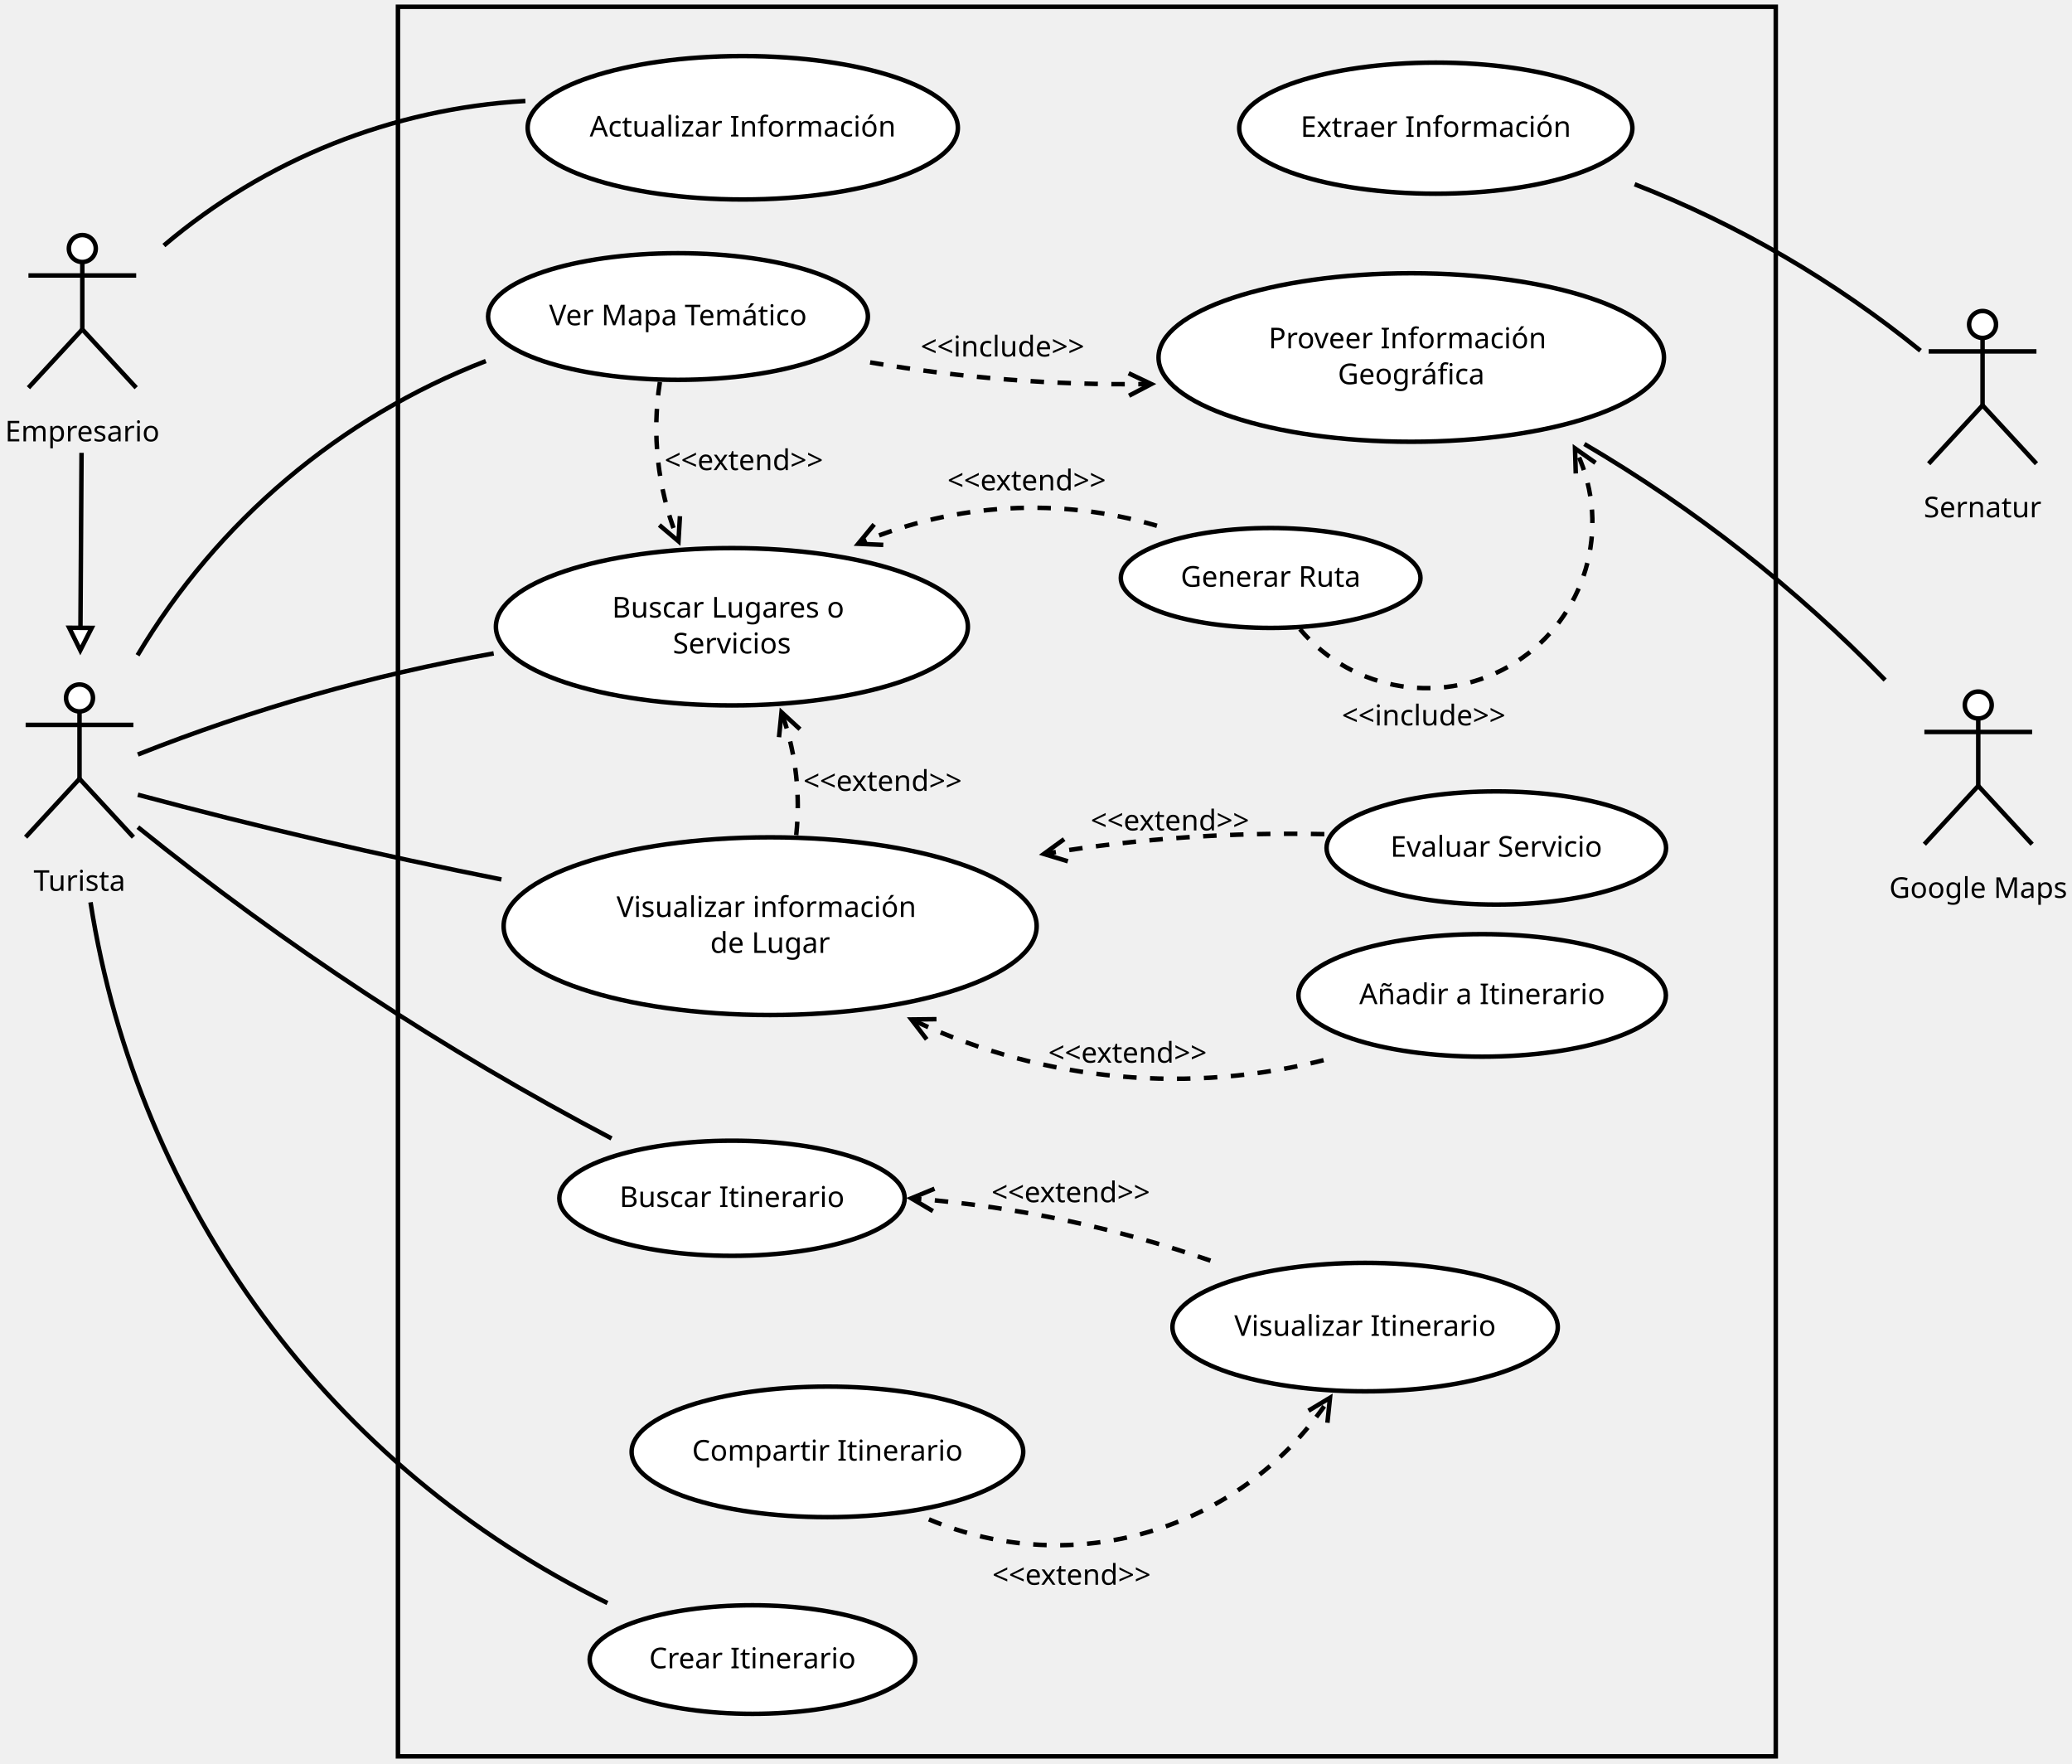
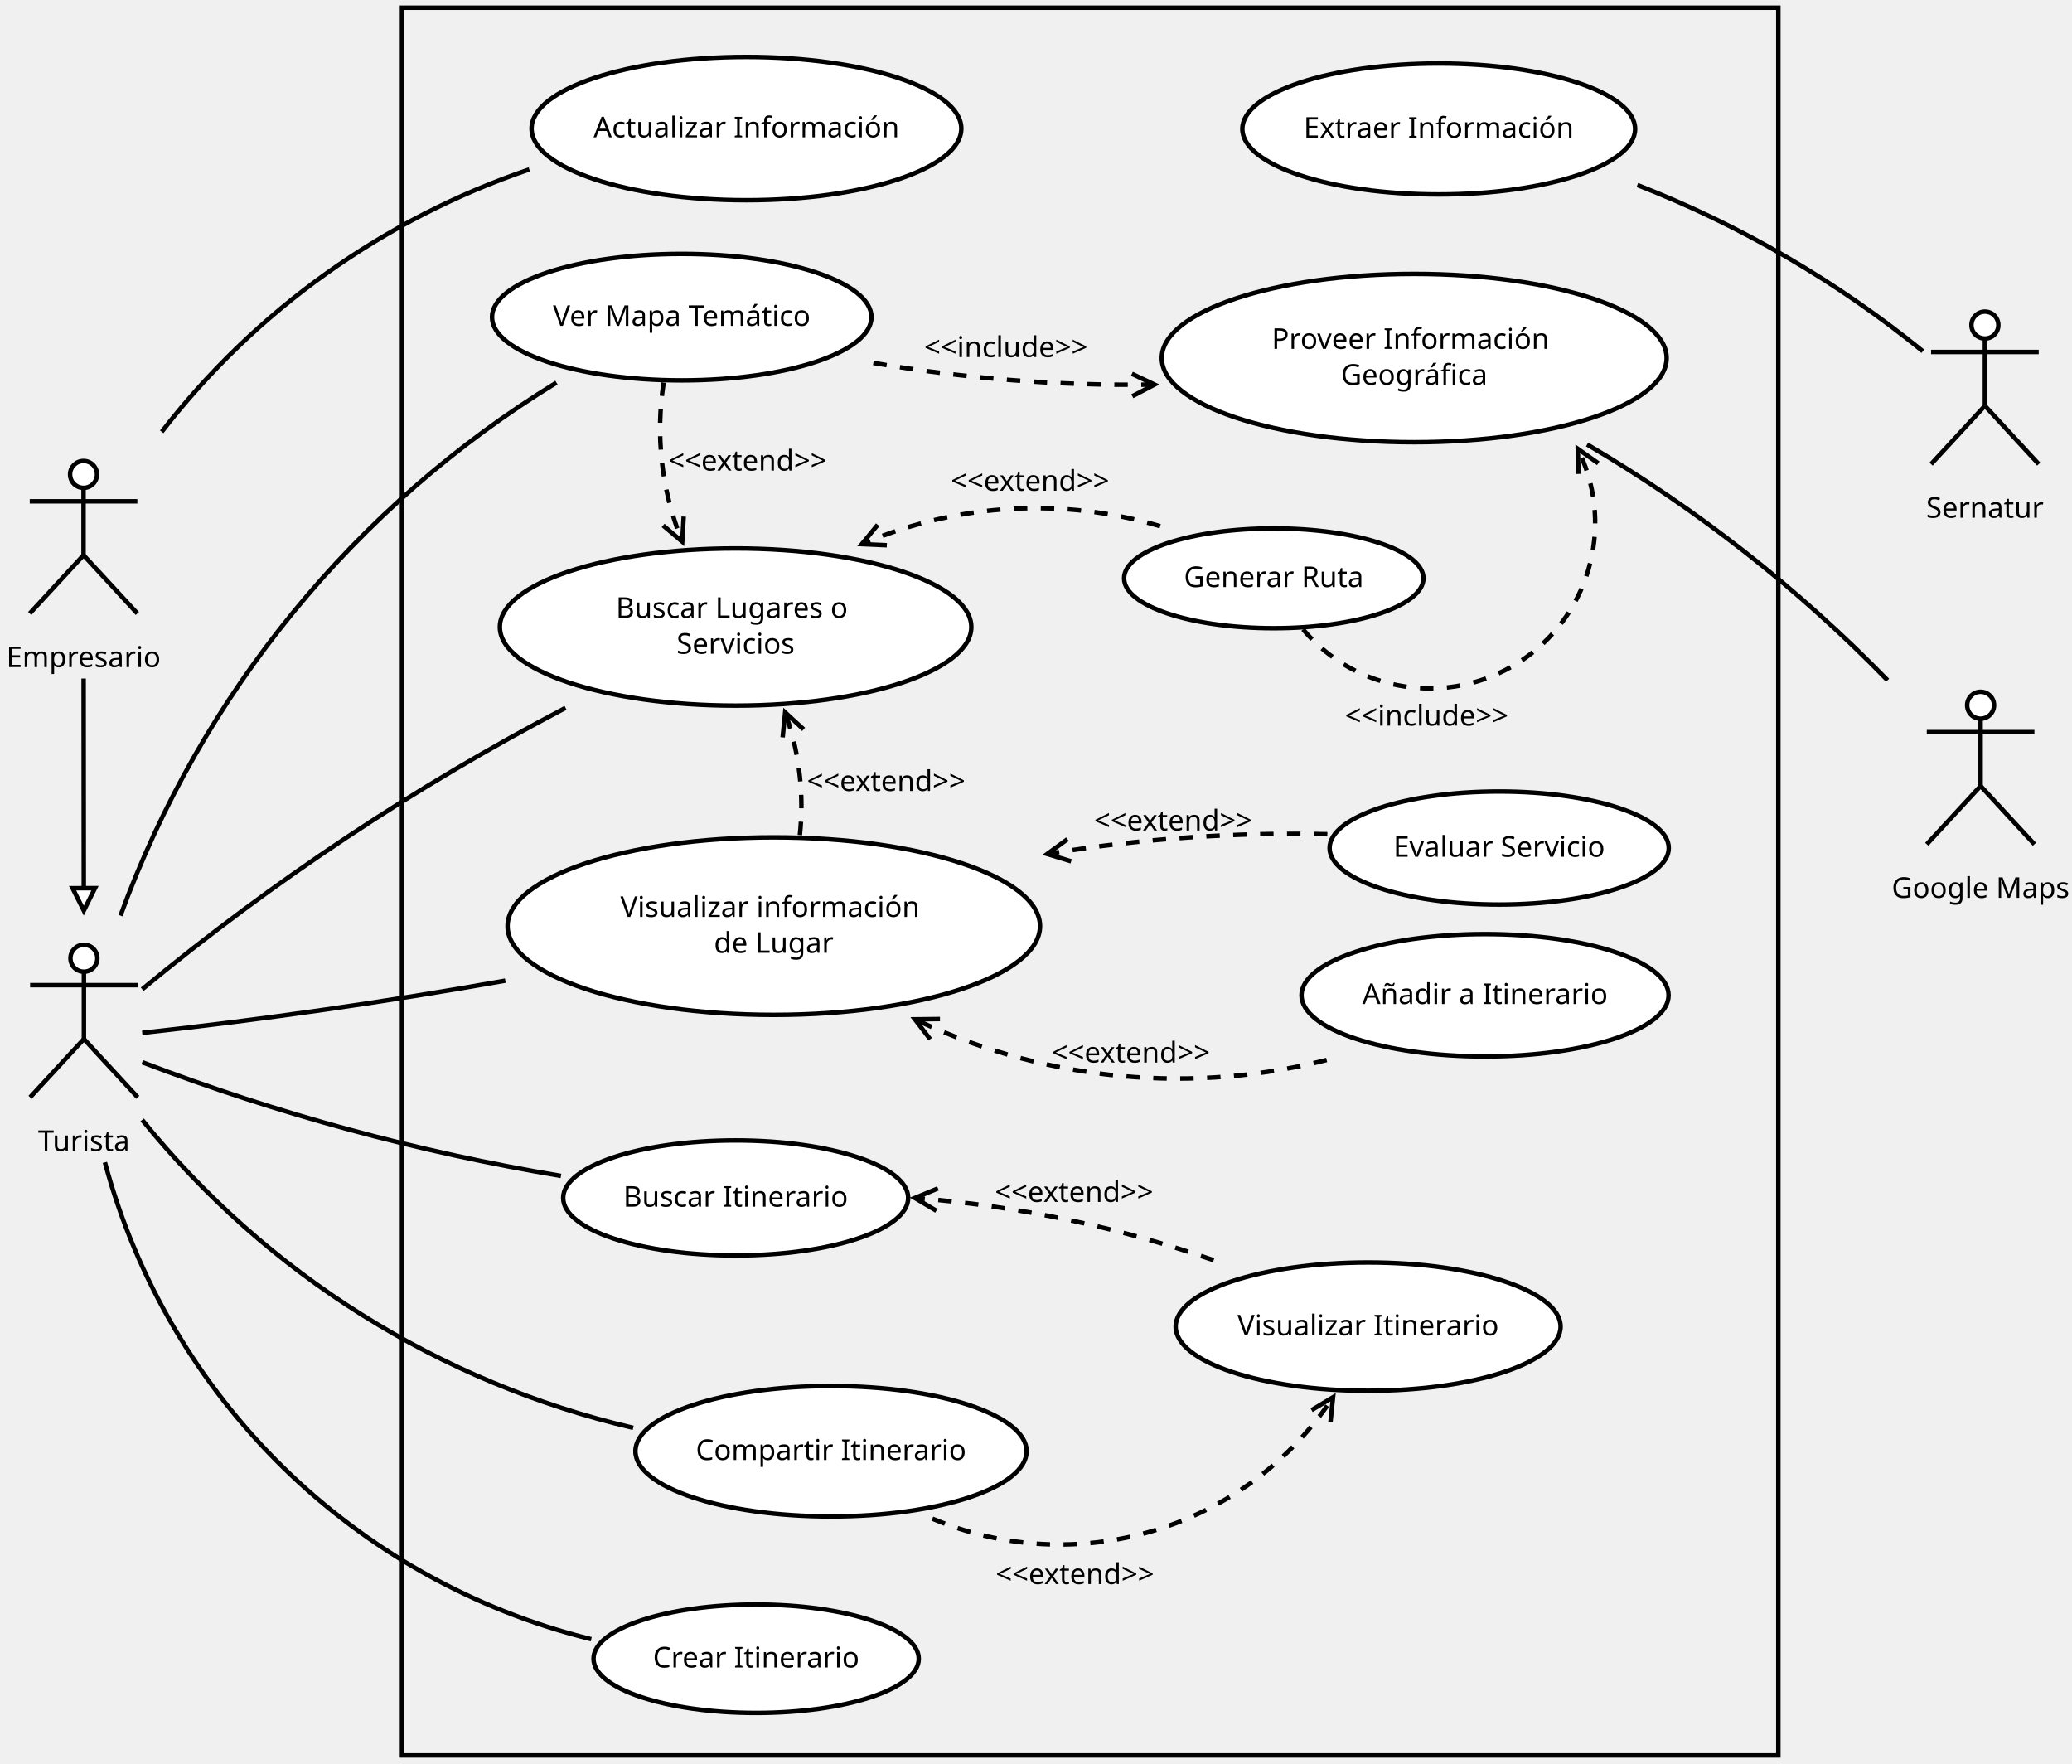
- <svg xmlns="http://www.w3.org/2000/svg" width="47cm" height="40cm" viewBox="130 -61 923 782">
-   <g>
-     <ellipse style="fill: #ffffff" cx="166.668" cy="47.925" rx="6" ry="6" />
-     <ellipse style="fill: none; fill-opacity:0; stroke-width: 2; stroke: #000000" cx="166.668" cy="47.925" rx="6" ry="6" />
-     <line style="fill: none; fill-opacity:0; stroke-width: 2; stroke: #000000" x1="142.668" y1="59.925" x2="190.668" y2="59.925" />
-     <line style="fill: none; fill-opacity:0; stroke-width: 2; stroke: #000000" x1="166.668" y1="53.925" x2="166.668" y2="83.925" />
-     <line style="fill: none; fill-opacity:0; stroke-width: 2; stroke: #000000" x1="166.668" y1="83.925" x2="142.668" y2="109.925" />
-     <line style="fill: none; fill-opacity:0; stroke-width: 2; stroke: #000000" x1="166.668" y1="83.925" x2="190.668" y2="109.925" />
-     <text font-size="12.8" style="fill: #000000;text-anchor:middle;font-family:sans-serif;font-style:normal;font-weight:normal" x="166.668" y="133.825">
-       <tspan x="166.668" y="133.825">Empresario</tspan>
-     </text>
-   </g>
-   <g>
-     <ellipse style="fill: #ffffff" cx="165.419" cy="248.092" rx="6" ry="6" />
-     <ellipse style="fill: none; fill-opacity:0; stroke-width: 2; stroke: #000000" cx="165.419" cy="248.092" rx="6" ry="6" />
-     <line style="fill: none; fill-opacity:0; stroke-width: 2; stroke: #000000" x1="141.419" y1="260.092" x2="189.419" y2="260.092" />
-     <line style="fill: none; fill-opacity:0; stroke-width: 2; stroke: #000000" x1="165.419" y1="254.092" x2="165.419" y2="284.092" />
-     <line style="fill: none; fill-opacity:0; stroke-width: 2; stroke: #000000" x1="165.419" y1="284.092" x2="141.419" y2="310.092" />
-     <line style="fill: none; fill-opacity:0; stroke-width: 2; stroke: #000000" x1="165.419" y1="284.092" x2="189.419" y2="310.092" />
-     <text font-size="12.8" style="fill: #000000;text-anchor:middle;font-family:sans-serif;font-style:normal;font-weight:normal" x="165.419" y="333.992">
-       <tspan x="165.419" y="333.992">Turista</tspan>
-     </text>
-   </g>
-   <g>
-     <ellipse style="fill: #ffffff" cx="1013.16" cy="81.748" rx="6" ry="6" />
-     <ellipse style="fill: none; fill-opacity:0; stroke-width: 2; stroke: #000000" cx="1013.16" cy="81.748" rx="6" ry="6" />
-     <line style="fill: none; fill-opacity:0; stroke-width: 2; stroke: #000000" x1="989.158" y1="93.748" x2="1037.16" y2="93.748" />
-     <line style="fill: none; fill-opacity:0; stroke-width: 2; stroke: #000000" x1="1013.16" y1="87.748" x2="1013.16" y2="117.748" />
+ <svg xmlns="http://www.w3.org/2000/svg" width="47cm" height="40cm" viewBox="128 -61 924 782">
+   <g>
+     <ellipse style="fill: #ffffff" cx="165.254" cy="148.334" rx="6" ry="6" />
+     <ellipse style="fill: none; fill-opacity:0; stroke-width: 2; stroke: #000000" cx="165.254" cy="148.334" rx="6" ry="6" />
+     <line style="fill: none; fill-opacity:0; stroke-width: 2; stroke: #000000" x1="141.254" y1="160.334" x2="189.254" y2="160.334" />
+     <line style="fill: none; fill-opacity:0; stroke-width: 2; stroke: #000000" x1="165.254" y1="154.334" x2="165.254" y2="184.334" />
+     <line style="fill: none; fill-opacity:0; stroke-width: 2; stroke: #000000" x1="165.254" y1="184.334" x2="141.254" y2="210.334" />
+     <line style="fill: none; fill-opacity:0; stroke-width: 2; stroke: #000000" x1="165.254" y1="184.334" x2="189.254" y2="210.334" />
+     <text font-size="12.8" style="fill: #000000;text-anchor:middle;font-family:sans-serif;font-style:normal;font-weight:normal" x="165.254" y="234.234">
+       <tspan x="165.254" y="234.234">Empresario</tspan>
+     </text>
+   </g>
+   <g>
+     <ellipse style="fill: #ffffff" cx="165.419" cy="364.056" rx="6" ry="6" />
+     <ellipse style="fill: none; fill-opacity:0; stroke-width: 2; stroke: #000000" cx="165.419" cy="364.056" rx="6" ry="6" />
+     <line style="fill: none; fill-opacity:0; stroke-width: 2; stroke: #000000" x1="141.419" y1="376.056" x2="189.419" y2="376.056" />
+     <line style="fill: none; fill-opacity:0; stroke-width: 2; stroke: #000000" x1="165.419" y1="370.056" x2="165.419" y2="400.056" />
+     <line style="fill: none; fill-opacity:0; stroke-width: 2; stroke: #000000" x1="165.419" y1="400.056" x2="141.419" y2="426.056" />
+     <line style="fill: none; fill-opacity:0; stroke-width: 2; stroke: #000000" x1="165.419" y1="400.056" x2="189.419" y2="426.056" />
+     <text font-size="12.8" style="fill: #000000;text-anchor:middle;font-family:sans-serif;font-style:normal;font-weight:normal" x="165.419" y="449.956">
+       <tspan x="165.419" y="449.956">Turista</tspan>
+     </text>
+   </g>
+   <g>
+     <ellipse style="fill: #ffffff" cx="1013.16" cy="81.749" rx="6" ry="6" />
+     <ellipse style="fill: none; fill-opacity:0; stroke-width: 2; stroke: #000000" cx="1013.16" cy="81.749" rx="6" ry="6" />
+     <line style="fill: none; fill-opacity:0; stroke-width: 2; stroke: #000000" x1="989.158" y1="93.749" x2="1037.16" y2="93.749" />
+     <line style="fill: none; fill-opacity:0; stroke-width: 2; stroke: #000000" x1="1013.16" y1="87.749" x2="1013.16" y2="117.748" />
    <line style="fill: none; fill-opacity:0; stroke-width: 2; stroke: #000000" x1="1013.16" y1="117.748" x2="989.158" y2="143.748" />
    <line style="fill: none; fill-opacity:0; stroke-width: 2; stroke: #000000" x1="1013.16" y1="117.748" x2="1037.16" y2="143.748" />
    <text font-size="12.8" style="fill: #000000;text-anchor:middle;font-family:sans-serif;font-style:normal;font-weight:normal" x="1013.16" y="167.648">
      <tspan x="1013.16" y="167.648">Sernatur</tspan>
    </text>
  </g>
  <g>
    <ellipse style="fill: #ffffff" cx="1011.24" cy="251.242" rx="6" ry="6" />
    <ellipse style="fill: none; fill-opacity:0; stroke-width: 2; stroke: #000000" cx="1011.24" cy="251.242" rx="6" ry="6" />
-     <line style="fill: none; fill-opacity:0; stroke-width: 2; stroke: #000000" x1="987.236" y1="263.242" x2="1035.24" y2="263.242" />
+     <line style="fill: none; fill-opacity:0; stroke-width: 2; stroke: #000000" x1="987.237" y1="263.242" x2="1035.24" y2="263.242" />
    <line style="fill: none; fill-opacity:0; stroke-width: 2; stroke: #000000" x1="1011.24" y1="257.242" x2="1011.24" y2="287.242" />
-     <line style="fill: none; fill-opacity:0; stroke-width: 2; stroke: #000000" x1="1011.24" y1="287.242" x2="987.236" y2="313.242" />
+     <line style="fill: none; fill-opacity:0; stroke-width: 2; stroke: #000000" x1="1011.24" y1="287.242" x2="987.237" y2="313.242" />
    <line style="fill: none; fill-opacity:0; stroke-width: 2; stroke: #000000" x1="1011.24" y1="287.242" x2="1035.24" y2="313.242" />
    <text font-size="12.8" style="fill: #000000;text-anchor:middle;font-family:sans-serif;font-style:normal;font-weight:normal" x="1011.24" y="337.142">
      <tspan x="1011.24" y="337.142">Google Maps</tspan>
    </text>
  </g>
  <g>
    <ellipse style="fill: #ffffff" cx="460.873" cy="-5.86" rx="95.825" ry="31.942" />
    <ellipse style="fill: none; fill-opacity:0; stroke-width: 2; stroke: #000000" cx="460.873" cy="-5.86" rx="95.825" ry="31.942" />
    <text font-size="12.8" style="fill: #000000;text-anchor:middle;font-family:sans-serif;font-style:normal;font-weight:normal" x="460.873" y="-1.96">
      <tspan x="460.873" y="-1.96">Actualizar Información</tspan>
    </text>
  </g>
  <g>
    <ellipse style="fill: #ffffff" cx="769.595" cy="-5.689" rx="87.575" ry="29.192" />
    <ellipse style="fill: none; fill-opacity:0; stroke-width: 2; stroke: #000000" cx="769.595" cy="-5.689" rx="87.575" ry="29.192" />
    <text font-size="12.8" style="fill: #000000;text-anchor:middle;font-family:sans-serif;font-style:normal;font-weight:normal" x="769.595" y="-1.789">
      <tspan x="769.595" y="-1.789">Extraer Información</tspan>
    </text>
  </g>
  <g>
    <ellipse style="fill: #ffffff" cx="465.197" cy="676.373" rx="72.525" ry="24.175" />
    <ellipse style="fill: none; fill-opacity:0; stroke-width: 2; stroke: #000000" cx="465.197" cy="676.373" rx="72.525" ry="24.175" />
    <text font-size="12.8" style="fill: #000000;text-anchor:middle;font-family:sans-serif;font-style:normal;font-weight:normal" x="465.197" y="680.273">
      <tspan x="465.197" y="680.273">Crear Itinerario</tspan>
    </text>
  </g>
  <g>
-     <ellipse style="fill: #ffffff" cx="456.077" cy="470.922" rx="76.925" ry="25.642" />
-     <ellipse style="fill: none; fill-opacity:0; stroke-width: 2; stroke: #000000" cx="456.077" cy="470.922" rx="76.925" ry="25.642" />
-     <text font-size="12.8" style="fill: #000000;text-anchor:middle;font-family:sans-serif;font-style:normal;font-weight:normal" x="456.077" y="474.822">
-       <tspan x="456.077" y="474.822">Buscar Itinerario</tspan>
-     </text>
-   </g>
-   <g>
-     <ellipse style="fill: #ffffff" cx="738.111" cy="528.302" rx="85.825" ry="28.608" />
-     <ellipse style="fill: none; fill-opacity:0; stroke-width: 2; stroke: #000000" cx="738.111" cy="528.302" rx="85.825" ry="28.608" />
-     <text font-size="12.8" style="fill: #000000;text-anchor:middle;font-family:sans-serif;font-style:normal;font-weight:normal" x="738.111" y="532.202">
-       <tspan x="738.111" y="532.202">Visualizar Itinerario</tspan>
+     <ellipse style="fill: #ffffff" cx="456.076" cy="470.921" rx="76.925" ry="25.642" />
+     <ellipse style="fill: none; fill-opacity:0; stroke-width: 2; stroke: #000000" cx="456.076" cy="470.921" rx="76.925" ry="25.642" />
+     <text font-size="12.8" style="fill: #000000;text-anchor:middle;font-family:sans-serif;font-style:normal;font-weight:normal" x="456.076" y="474.821">
+       <tspan x="456.076" y="474.821">Buscar Itinerario</tspan>
+     </text>
+   </g>
+   <g>
+     <ellipse style="fill: #ffffff" cx="738.11" cy="528.303" rx="85.825" ry="28.608" />
+     <ellipse style="fill: none; fill-opacity:0; stroke-width: 2; stroke: #000000" cx="738.11" cy="528.303" rx="85.825" ry="28.608" />
+     <text font-size="12.8" style="fill: #000000;text-anchor:middle;font-family:sans-serif;font-style:normal;font-weight:normal" x="738.11" y="532.203">
+       <tspan x="738.11" y="532.203">Visualizar Itinerario</tspan>
    </text>
  </g>
  <g>
    <ellipse style="fill: #ffffff" cx="498.585" cy="583.869" rx="87.225" ry="29.075" />
    <ellipse style="fill: none; fill-opacity:0; stroke-width: 2; stroke: #000000" cx="498.585" cy="583.869" rx="87.225" ry="29.075" />
    <text font-size="12.8" style="fill: #000000;text-anchor:middle;font-family:sans-serif;font-style:normal;font-weight:normal" x="498.585" y="587.769">
      <tspan x="498.585" y="587.769">Compartir Itinerario</tspan>
    </text>
  </g>
  <g>
-     <ellipse style="fill: #ffffff" cx="432.014" cy="78.21" rx="84.6" ry="28.2" />
-     <ellipse style="fill: none; fill-opacity:0; stroke-width: 2; stroke: #000000" cx="432.014" cy="78.21" rx="84.6" ry="28.2" />
-     <text font-size="12.8" style="fill: #000000;text-anchor:middle;font-family:sans-serif;font-style:normal;font-weight:normal" x="432.014" y="82.11">
-       <tspan x="432.014" y="82.11">Ver Mapa Temático</tspan>
-     </text>
-   </g>
-   <g>
-     <ellipse style="fill: #ffffff" cx="456.033" cy="216.38" rx="105.125" ry="35.042" />
-     <ellipse style="fill: none; fill-opacity:0; stroke-width: 2; stroke: #000000" cx="456.033" cy="216.38" rx="105.125" ry="35.042" />
-     <text font-size="12.8" style="fill: #000000;text-anchor:middle;font-family:sans-serif;font-style:normal;font-weight:normal" x="456.033" y="212.28">
-       <tspan x="456.033" y="212.28">Buscar Lugares o </tspan>
-       <tspan x="456.033" y="228.28">Servicios</tspan>
-     </text>
-   </g>
-   <g>
-     <ellipse style="fill: #ffffff" cx="796.555" cy="314.912" rx="75.625" ry="25.208" />
-     <ellipse style="fill: none; fill-opacity:0; stroke-width: 2; stroke: #000000" cx="796.555" cy="314.912" rx="75.625" ry="25.208" />
-     <text font-size="12.8" style="fill: #000000;text-anchor:middle;font-family:sans-serif;font-style:normal;font-weight:normal" x="796.555" y="318.812">
-       <tspan x="796.555" y="318.812">Evaluar Servicio</tspan>
-     </text>
-   </g>
-   <g>
-     <ellipse style="fill: #ffffff" cx="758.657" cy="96.46" rx="112.575" ry="37.525" />
-     <ellipse style="fill: none; fill-opacity:0; stroke-width: 2; stroke: #000000" cx="758.657" cy="96.46" rx="112.575" ry="37.525" />
-     <text font-size="12.8" style="fill: #000000;text-anchor:middle;font-family:sans-serif;font-style:normal;font-weight:normal" x="758.657" y="92.36">
-       <tspan x="758.657" y="92.36">Proveer Información</tspan>
-       <tspan x="758.657" y="108.36">Geográfica</tspan>
+     <ellipse style="fill: #ffffff" cx="432.015" cy="78.21" rx="84.6" ry="28.2" />
+     <ellipse style="fill: none; fill-opacity:0; stroke-width: 2; stroke: #000000" cx="432.015" cy="78.21" rx="84.6" ry="28.2" />
+     <text font-size="12.8" style="fill: #000000;text-anchor:middle;font-family:sans-serif;font-style:normal;font-weight:normal" x="432.015" y="82.11">
+       <tspan x="432.015" y="82.11">Ver Mapa Temático</tspan>
+     </text>
+   </g>
+   <g>
+     <ellipse style="fill: #ffffff" cx="456.034" cy="216.38" rx="105.125" ry="35.042" />
+     <ellipse style="fill: none; fill-opacity:0; stroke-width: 2; stroke: #000000" cx="456.034" cy="216.38" rx="105.125" ry="35.042" />
+     <text font-size="12.8" style="fill: #000000;text-anchor:middle;font-family:sans-serif;font-style:normal;font-weight:normal" x="456.034" y="212.28">
+       <tspan x="456.034" y="212.28">Buscar Lugares o </tspan>
+       <tspan x="456.034" y="228.28">Servicios</tspan>
+     </text>
+   </g>
+   <g>
+     <ellipse style="fill: #ffffff" cx="796.554" cy="314.913" rx="75.625" ry="25.208" />
+     <ellipse style="fill: none; fill-opacity:0; stroke-width: 2; stroke: #000000" cx="796.554" cy="314.913" rx="75.625" ry="25.208" />
+     <text font-size="12.8" style="fill: #000000;text-anchor:middle;font-family:sans-serif;font-style:normal;font-weight:normal" x="796.554" y="318.813">
+       <tspan x="796.554" y="318.813">Evaluar Servicio</tspan>
+     </text>
+   </g>
+   <g>
+     <ellipse style="fill: #ffffff" cx="758.658" cy="96.46" rx="112.575" ry="37.525" />
+     <ellipse style="fill: none; fill-opacity:0; stroke-width: 2; stroke: #000000" cx="758.658" cy="96.46" rx="112.575" ry="37.525" />
+     <text font-size="12.8" style="fill: #000000;text-anchor:middle;font-family:sans-serif;font-style:normal;font-weight:normal" x="758.658" y="92.36">
+       <tspan x="758.658" y="92.36">Proveer Información</tspan>
+       <tspan x="758.658" y="108.36">Geográfica</tspan>
    </text>
  </g>
  <g>
    <ellipse style="fill: #ffffff" cx="696.026" cy="194.655" rx="66.75" ry="22.25" />
    <ellipse style="fill: none; fill-opacity:0; stroke-width: 2; stroke: #000000" cx="696.026" cy="194.655" rx="66.75" ry="22.25" />
    <text font-size="12.8" style="fill: #000000;text-anchor:middle;font-family:sans-serif;font-style:normal;font-weight:normal" x="696.026" y="198.555">
      <tspan x="696.026" y="198.555">Generar Ruta</tspan>
    </text>
  </g>
  <g>
    <ellipse style="fill: #ffffff" cx="473.073" cy="349.735" rx="118.725" ry="39.575" />
    <ellipse style="fill: none; fill-opacity:0; stroke-width: 2; stroke: #000000" cx="473.073" cy="349.735" rx="118.725" ry="39.575" />
    <text font-size="12.8" style="fill: #000000;text-anchor:middle;font-family:sans-serif;font-style:normal;font-weight:normal" x="473.073" y="345.635">
      <tspan x="473.073" y="345.635">Visualizar información</tspan>
      <tspan x="473.073" y="361.635">de Lugar</tspan>
    </text>
  </g>
  <g>
    <ellipse style="fill: #ffffff" cx="790.246" cy="380.565" rx="81.85" ry="27.283" />
    <ellipse style="fill: none; fill-opacity:0; stroke-width: 2; stroke: #000000" cx="790.246" cy="380.565" rx="81.85" ry="27.283" />
    <text font-size="12.8" style="fill: #000000;text-anchor:middle;font-family:sans-serif;font-style:normal;font-weight:normal" x="790.246" y="384.465">
      <tspan x="790.246" y="384.465">Añadir a Itinerario</tspan>
    </text>
  </g>
  <g>
-     <path style="fill: none; fill-opacity:0; stroke-width: 2; stroke-dasharray: 6; stroke: #000000" d="M 543.796,613.934 A 145.922,145.922 0 0 0 721.21,561.632" />
-     <polyline style="fill: none; fill-opacity:0; stroke-width: 2; stroke: #000000" points="721.314,570.905 722.468,559.784 712.879,565.533 " />
-   </g>
-   <path style="fill: none; fill-opacity:0; stroke-width: 2; stroke: #000000" d="M 170.324,339.099 A 419.308,419.308 0 0 0 400.591,651.199" />
-   <path style="fill: none; fill-opacity:0; stroke-width: 2; stroke: #000000" d="M 191.424,305.634 A 1297.68,1297.68 0 0 0 402.409,444.276" />
-   <g>
-     <line style="fill: none; fill-opacity:0; stroke-width: 2; stroke: #000000" x1="166.325" y1="138.915" x2="165.838" y2="216.866" />
-     <polygon style="fill: #ffffff" points="160.839,216.835 165.776,226.866 170.838,216.898 " />
-     <polygon style="fill: none; fill-opacity:0; stroke-width: 2; stroke: #000000" points="160.839,216.835 165.776,226.866 170.838,216.898 " />
-   </g>
-   <path style="fill: none; fill-opacity:0; stroke-width: 2; stroke: #000000" d="M 364.039,-17.795 A 272.985,272.985 0 0 0 203.01,46.573" />
-   <path style="fill: none; fill-opacity:0; stroke-width: 2; stroke: #000000" d="M 346.413,98.036 A 311.325,311.325 0 0 0 191.274,229.084" />
-   <path style="fill: none; fill-opacity:0; stroke-width: 2; stroke: #000000" d="M 349.925,228.249 A 822.105,822.105 0 0 0 191.407,273.279" />
-   <path style="fill: none; fill-opacity:0; stroke-width: 2; stroke: #000000" d="M 191.401,291.199 A 2534.34,2534.34 0 0 0 353.359,328.928" />
-   <g>
-     <path style="fill: none; fill-opacity:0; stroke-width: 2; stroke-dasharray: 6; stroke: #000000" d="M 669.216,498.704 A 527.724,527.724 0 0 0 538.18,471.119" />
-     <polyline style="fill: none; fill-opacity:0; stroke-width: 2; stroke: #000000" points="546.284,466.67 535.951,470.94 545.567,476.644 " />
-   </g>
-   <g>
-     <path style="fill: none; fill-opacity:0; stroke-width: 2; stroke-dasharray: 6; stroke: #000000" d="M 538.027,392.226 A 272.126,272.126 0 0 0 721.914,408.839" />
-     <polyline style="fill: none; fill-opacity:0; stroke-width: 2; stroke: #000000" points="547.18,391.158 536,391.281 542.807,400.151 " />
-   </g>
-   <g>
-     <path style="fill: none; fill-opacity:0; stroke-width: 2; stroke-dasharray: 6; stroke: #000000" d="M 719.934,308.758 A 671.573,671.573 0 0 0 597.205,317.216" />
-     <polyline style="fill: none; fill-opacity:0; stroke-width: 2; stroke: #000000" points="604.026,310.979 594.998,317.573 605.691,320.839 " />
-   </g>
-   <g>
-     <path style="fill: none; fill-opacity:0; stroke-width: 2; stroke-dasharray: 6; stroke: #000000" d="M 645.364,171.401 A 195.617,195.617 0 0 0 514.372,178.559" />
-     <polyline style="fill: none; fill-opacity:0; stroke-width: 2; stroke: #000000" points="519.408,170.783 512.31,179.422 523.48,179.917 " />
-   </g>
-   <g>
-     <path style="fill: none; fill-opacity:0; stroke-width: 2; stroke-dasharray: 6; stroke: #000000" d="M 709.073,217.424 A 73.797,73.797 0 0 0 832.544,138.966" />
-     <polyline style="fill: none; fill-opacity:0; stroke-width: 2; stroke: #000000" points="840.748,143.378 831.607,136.94 831.942,148.116 " />
-   </g>
-   <g>
-     <path style="fill: none; fill-opacity:0; stroke-width: 2; stroke-dasharray: 6; stroke: #000000" d="M 517.604,98.638 A 678.934,678.934 0 0 0 640.618,108.308" />
-     <polyline style="fill: none; fill-opacity:0; stroke-width: 2; stroke: #000000" points="632.951,113.47 642.854,108.28 632.76,103.472 " />
-   </g>
-   <g>
-     <path style="fill: none; fill-opacity:0; stroke-width: 2; stroke-dasharray: 6; stroke: #000000" d="M 423.957,107.384 A 132.924,132.924 0 0 0 431.426,176.215" />
-     <polyline style="fill: none; fill-opacity:0; stroke-width: 2; stroke: #000000" points="423.7,171.078 432.237,178.298 432.891,167.136 " />
-   </g>
-   <g>
-     <path style="fill: none; fill-opacity:0; stroke-width: 2; stroke-dasharray: 6; stroke: #000000" d="M 484.689,309.165 A 122.96,122.96 0 0 0 478.853,256.565" />
-     <polyline style="fill: none; fill-opacity:0; stroke-width: 2; stroke: #000000" points="486.365,262.016 478.134,254.449 477.019,265.574 " />
-   </g>
-   <path style="fill: none; fill-opacity:0; stroke-width: 2; stroke: #000000" d="M 985.492,93.421 A 475.995,475.995 0 0 0 858.169,19.3" />
-   <path style="fill: none; fill-opacity:0; stroke-width: 2; stroke: #000000" d="M 969.756,240.123 A 636.208,636.208 0 0 0 835.766,134.98" />
+     <path style="fill: none; fill-opacity:0; stroke-width: 2; stroke-dasharray: 6; stroke: #000000" d="M 543.796,613.934 A 145.924,145.924 0 0 0 721.21,561.631" />
+     <polyline style="fill: none; fill-opacity:0; stroke-width: 2; stroke: #000000" points="721.314,570.904 722.468,559.783 712.879,565.532 " />
+   </g>
+   <path style="fill: none; fill-opacity:0; stroke-width: 2; stroke: #000000" d="M 191.405,436.128 A 398.134,398.134 0 0 0 410.364,573.434" />
+   <path style="fill: none; fill-opacity:0; stroke-width: 2; stroke: #000000" d="M 174.779,455.061 A 298.713,298.713 0 0 0 391.669,667.666" />
+   <path style="fill: none; fill-opacity:0; stroke-width: 2; stroke: #000000" d="M 191.418,410.408 A 974.305,974.305 0 0 0 378.159,461.106" />
+   <g>
+     <line style="fill: none; fill-opacity:0; stroke-width: 2; stroke: #000000" x1="165.296" y1="239.331" x2="165.368" y2="332.823" />
+     <polygon style="fill: #ffffff" points="160.368,332.827 165.375,342.823 170.368,332.819 " />
+     <polygon style="fill: none; fill-opacity:0; stroke-width: 2; stroke: #000000" points="160.368,332.827 165.375,342.823 170.368,332.819 " />
+   </g>
+   <path style="fill: none; fill-opacity:0; stroke-width: 2; stroke: #000000" d="M 364.054,12.344 A 349.24,349.24 0 0 0 200.123,129.34" />
+   <path style="fill: none; fill-opacity:0; stroke-width: 2; stroke: #000000" d="M 376.148,107.41 A 465.901,465.901 0 0 0 181.73,345.054" />
+   <path style="fill: none; fill-opacity:0; stroke-width: 2; stroke: #000000" d="M 380.213,252.417 A 1089.02,1089.02 0 0 0 191.424,377.864" />
+   <path style="fill: none; fill-opacity:0; stroke-width: 2; stroke: #000000" d="M 191.417,397.324 A 2488.87,2488.87 0 0 0 353.349,374.036" />
+   <g>
+     <path style="fill: none; fill-opacity:0; stroke-width: 2; stroke-dasharray: 6; stroke: #000000" d="M 669.217,498.703 A 527.723,527.723 0 0 0 538.181,471.118" />
+     <polyline style="fill: none; fill-opacity:0; stroke-width: 2; stroke: #000000" points="546.285,466.669 535.952,470.939 545.567,476.643 " />
+   </g>
+   <g>
+     <path style="fill: none; fill-opacity:0; stroke-width: 2; stroke-dasharray: 6; stroke: #000000" d="M 538.026,392.226 A 272.128,272.128 0 0 0 721.914,408.839" />
+     <polyline style="fill: none; fill-opacity:0; stroke-width: 2; stroke: #000000" points="547.18,391.159 536,391.282 542.806,400.152 " />
+   </g>
+   <g>
+     <path style="fill: none; fill-opacity:0; stroke-width: 2; stroke-dasharray: 6; stroke: #000000" d="M 719.933,308.757 A 671.578,671.578 0 0 0 597.205,317.216" />
+     <polyline style="fill: none; fill-opacity:0; stroke-width: 2; stroke: #000000" points="604.026,310.979 594.997,317.573 605.69,320.84 " />
+   </g>
+   <g>
+     <path style="fill: none; fill-opacity:0; stroke-width: 2; stroke-dasharray: 6; stroke: #000000" d="M 645.364,171.401 A 195.617,195.617 0 0 0 514.372,178.558" />
+     <polyline style="fill: none; fill-opacity:0; stroke-width: 2; stroke: #000000" points="519.407,170.783 512.31,179.422 523.479,179.916 " />
+   </g>
+   <g>
+     <path style="fill: none; fill-opacity:0; stroke-width: 2; stroke-dasharray: 6; stroke: #000000" d="M 709.073,217.424 A 73.797,73.797 0 0 0 832.543,138.966" />
+     <polyline style="fill: none; fill-opacity:0; stroke-width: 2; stroke: #000000" points="840.748,143.378 831.607,136.94 831.941,148.116 " />
+   </g>
+   <g>
+     <path style="fill: none; fill-opacity:0; stroke-width: 2; stroke-dasharray: 6; stroke: #000000" d="M 517.476,98.616 A 678.929,678.929 0 0 0 640.618,108.308" />
+     <polyline style="fill: none; fill-opacity:0; stroke-width: 2; stroke: #000000" points="632.952,113.47 642.854,108.28 632.76,103.472 " />
+   </g>
+   <g>
+     <path style="fill: none; fill-opacity:0; stroke-width: 2; stroke-dasharray: 6; stroke: #000000" d="M 423.957,107.384 A 132.923,132.923 0 0 0 431.426,176.215" />
+     <polyline style="fill: none; fill-opacity:0; stroke-width: 2; stroke: #000000" points="423.701,171.078 432.238,178.297 432.891,167.136 " />
+   </g>
+   <g>
+     <path style="fill: none; fill-opacity:0; stroke-width: 2; stroke-dasharray: 6; stroke: #000000" d="M 484.688,309.166 A 122.962,122.962 0 0 0 478.853,256.565" />
+     <polyline style="fill: none; fill-opacity:0; stroke-width: 2; stroke: #000000" points="486.365,262.016 478.134,254.45 477.019,265.574 " />
+   </g>
+   <path style="fill: none; fill-opacity:0; stroke-width: 2; stroke: #000000" d="M 985.492,93.421 A 475.998,475.998 0 0 0 858.168,19.3" />
+   <path style="fill: none; fill-opacity:0; stroke-width: 2; stroke: #000000" d="M 969.757,240.123 A 636.213,636.213 0 0 0 835.766,134.98" />
  <text font-size="12.8" style="fill: #000000;text-anchor:start;font-family:sans-serif;font-style:normal;font-weight:normal" x="540.112" y="96.017">
    <tspan x="540.112" y="96.017">&lt;&lt;include&gt;&gt;</tspan>
  </text>
  <text font-size="12.8" style="fill: #000000;text-anchor:start;font-family:sans-serif;font-style:normal;font-weight:normal" x="727.73" y="260.322">
    <tspan x="727.73" y="260.322">&lt;&lt;include&gt;&gt;</tspan>
  </text>
-   <text font-size="12.8" style="fill: #000000;text-anchor:start;font-family:sans-serif;font-style:normal;font-weight:normal" x="552.032" y="155.622">
-     <tspan x="552.032" y="155.622">&lt;&lt;extend&gt;&gt;</tspan>
-   </text>
-   <text font-size="12.8" style="fill: #000000;text-anchor:start;font-family:sans-serif;font-style:normal;font-weight:normal" x="615.856" y="307.09">
-     <tspan x="615.856" y="307.09">&lt;&lt;extend&gt;&gt;</tspan>
+   <text font-size="12.8" style="fill: #000000;text-anchor:start;font-family:sans-serif;font-style:normal;font-weight:normal" x="552.033" y="155.622">
+     <tspan x="552.033" y="155.622">&lt;&lt;extend&gt;&gt;</tspan>
+   </text>
+   <text font-size="12.8" style="fill: #000000;text-anchor:start;font-family:sans-serif;font-style:normal;font-weight:normal" x="615.856" y="307.089">
+     <tspan x="615.856" y="307.089">&lt;&lt;extend&gt;&gt;</tspan>
  </text>
  <text font-size="12.8" style="fill: #000000;text-anchor:start;font-family:sans-serif;font-style:normal;font-weight:normal" x="596.966" y="410.548">
    <tspan x="596.966" y="410.548">&lt;&lt;extend&gt;&gt;</tspan>
  </text>
-   <text font-size="12.8" style="fill: #000000;text-anchor:start;font-family:sans-serif;font-style:normal;font-weight:normal" x="572.024" y="643.078">
-     <tspan x="572.024" y="643.078">&lt;&lt;extend&gt;&gt;</tspan>
-   </text>
-   <text font-size="12.8" style="fill: #000000;text-anchor:start;font-family:sans-serif;font-style:normal;font-weight:normal" x="571.656" y="472.7">
-     <tspan x="571.656" y="472.7">&lt;&lt;extend&gt;&gt;</tspan>
-   </text>
-   <text font-size="12.8" style="fill: #000000;text-anchor:start;font-family:sans-serif;font-style:normal;font-weight:normal" x="487.842" y="289.482">
-     <tspan x="487.842" y="289.482">&lt;&lt;extend&gt;&gt;</tspan>
-   </text>
-   <text font-size="12.8" style="fill: #000000;text-anchor:start;font-family:sans-serif;font-style:normal;font-weight:normal" x="426.036" y="146.614">
-     <tspan x="426.036" y="146.614">&lt;&lt;extend&gt;&gt;</tspan>
+   <text font-size="12.8" style="fill: #000000;text-anchor:start;font-family:sans-serif;font-style:normal;font-weight:normal" x="572.023" y="643.079">
+     <tspan x="572.023" y="643.079">&lt;&lt;extend&gt;&gt;</tspan>
+   </text>
+   <text font-size="12.8" style="fill: #000000;text-anchor:start;font-family:sans-serif;font-style:normal;font-weight:normal" x="571.657" y="472.7">
+     <tspan x="571.657" y="472.7">&lt;&lt;extend&gt;&gt;</tspan>
+   </text>
+   <text font-size="12.8" style="fill: #000000;text-anchor:start;font-family:sans-serif;font-style:normal;font-weight:normal" x="487.843" y="289.483">
+     <tspan x="487.843" y="289.483">&lt;&lt;extend&gt;&gt;</tspan>
+   </text>
+   <text font-size="12.8" style="fill: #000000;text-anchor:start;font-family:sans-serif;font-style:normal;font-weight:normal" x="426.037" y="146.614">
+     <tspan x="426.037" y="146.614">&lt;&lt;extend&gt;&gt;</tspan>
  </text>
  <rect style="fill: none; fill-opacity:0; stroke-width: 2; stroke: #000000" x="307.272" y="-59.749" width="613.767" height="779.23" />
</svg>
